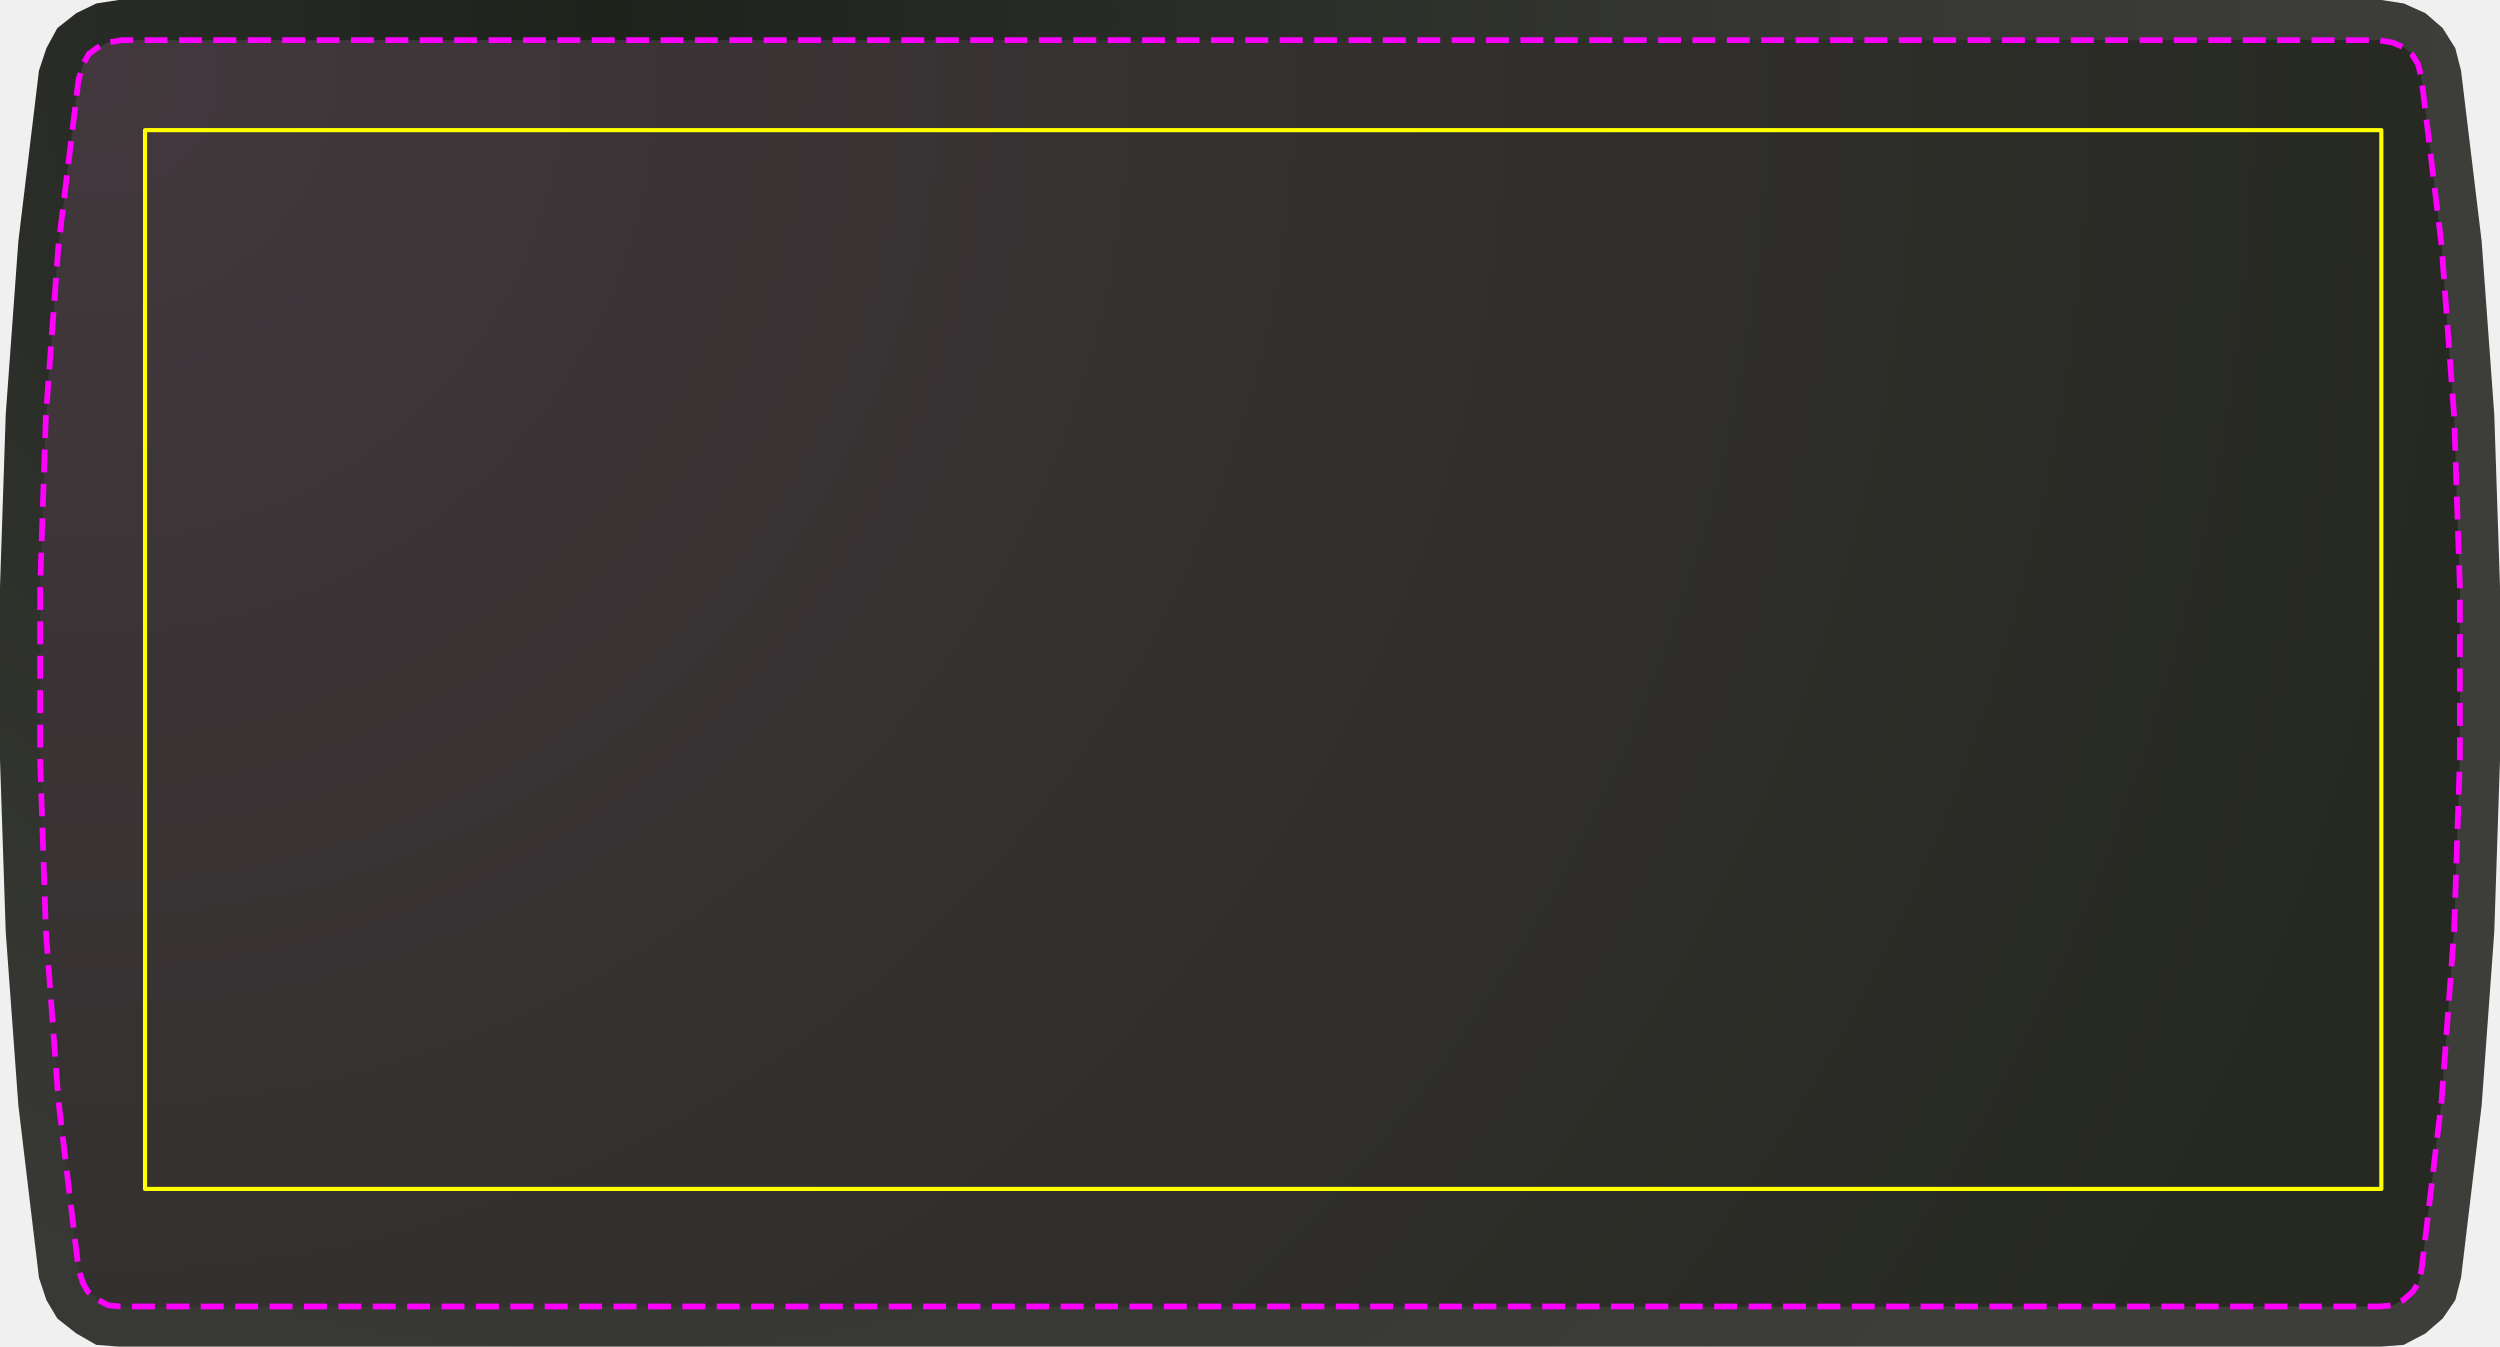
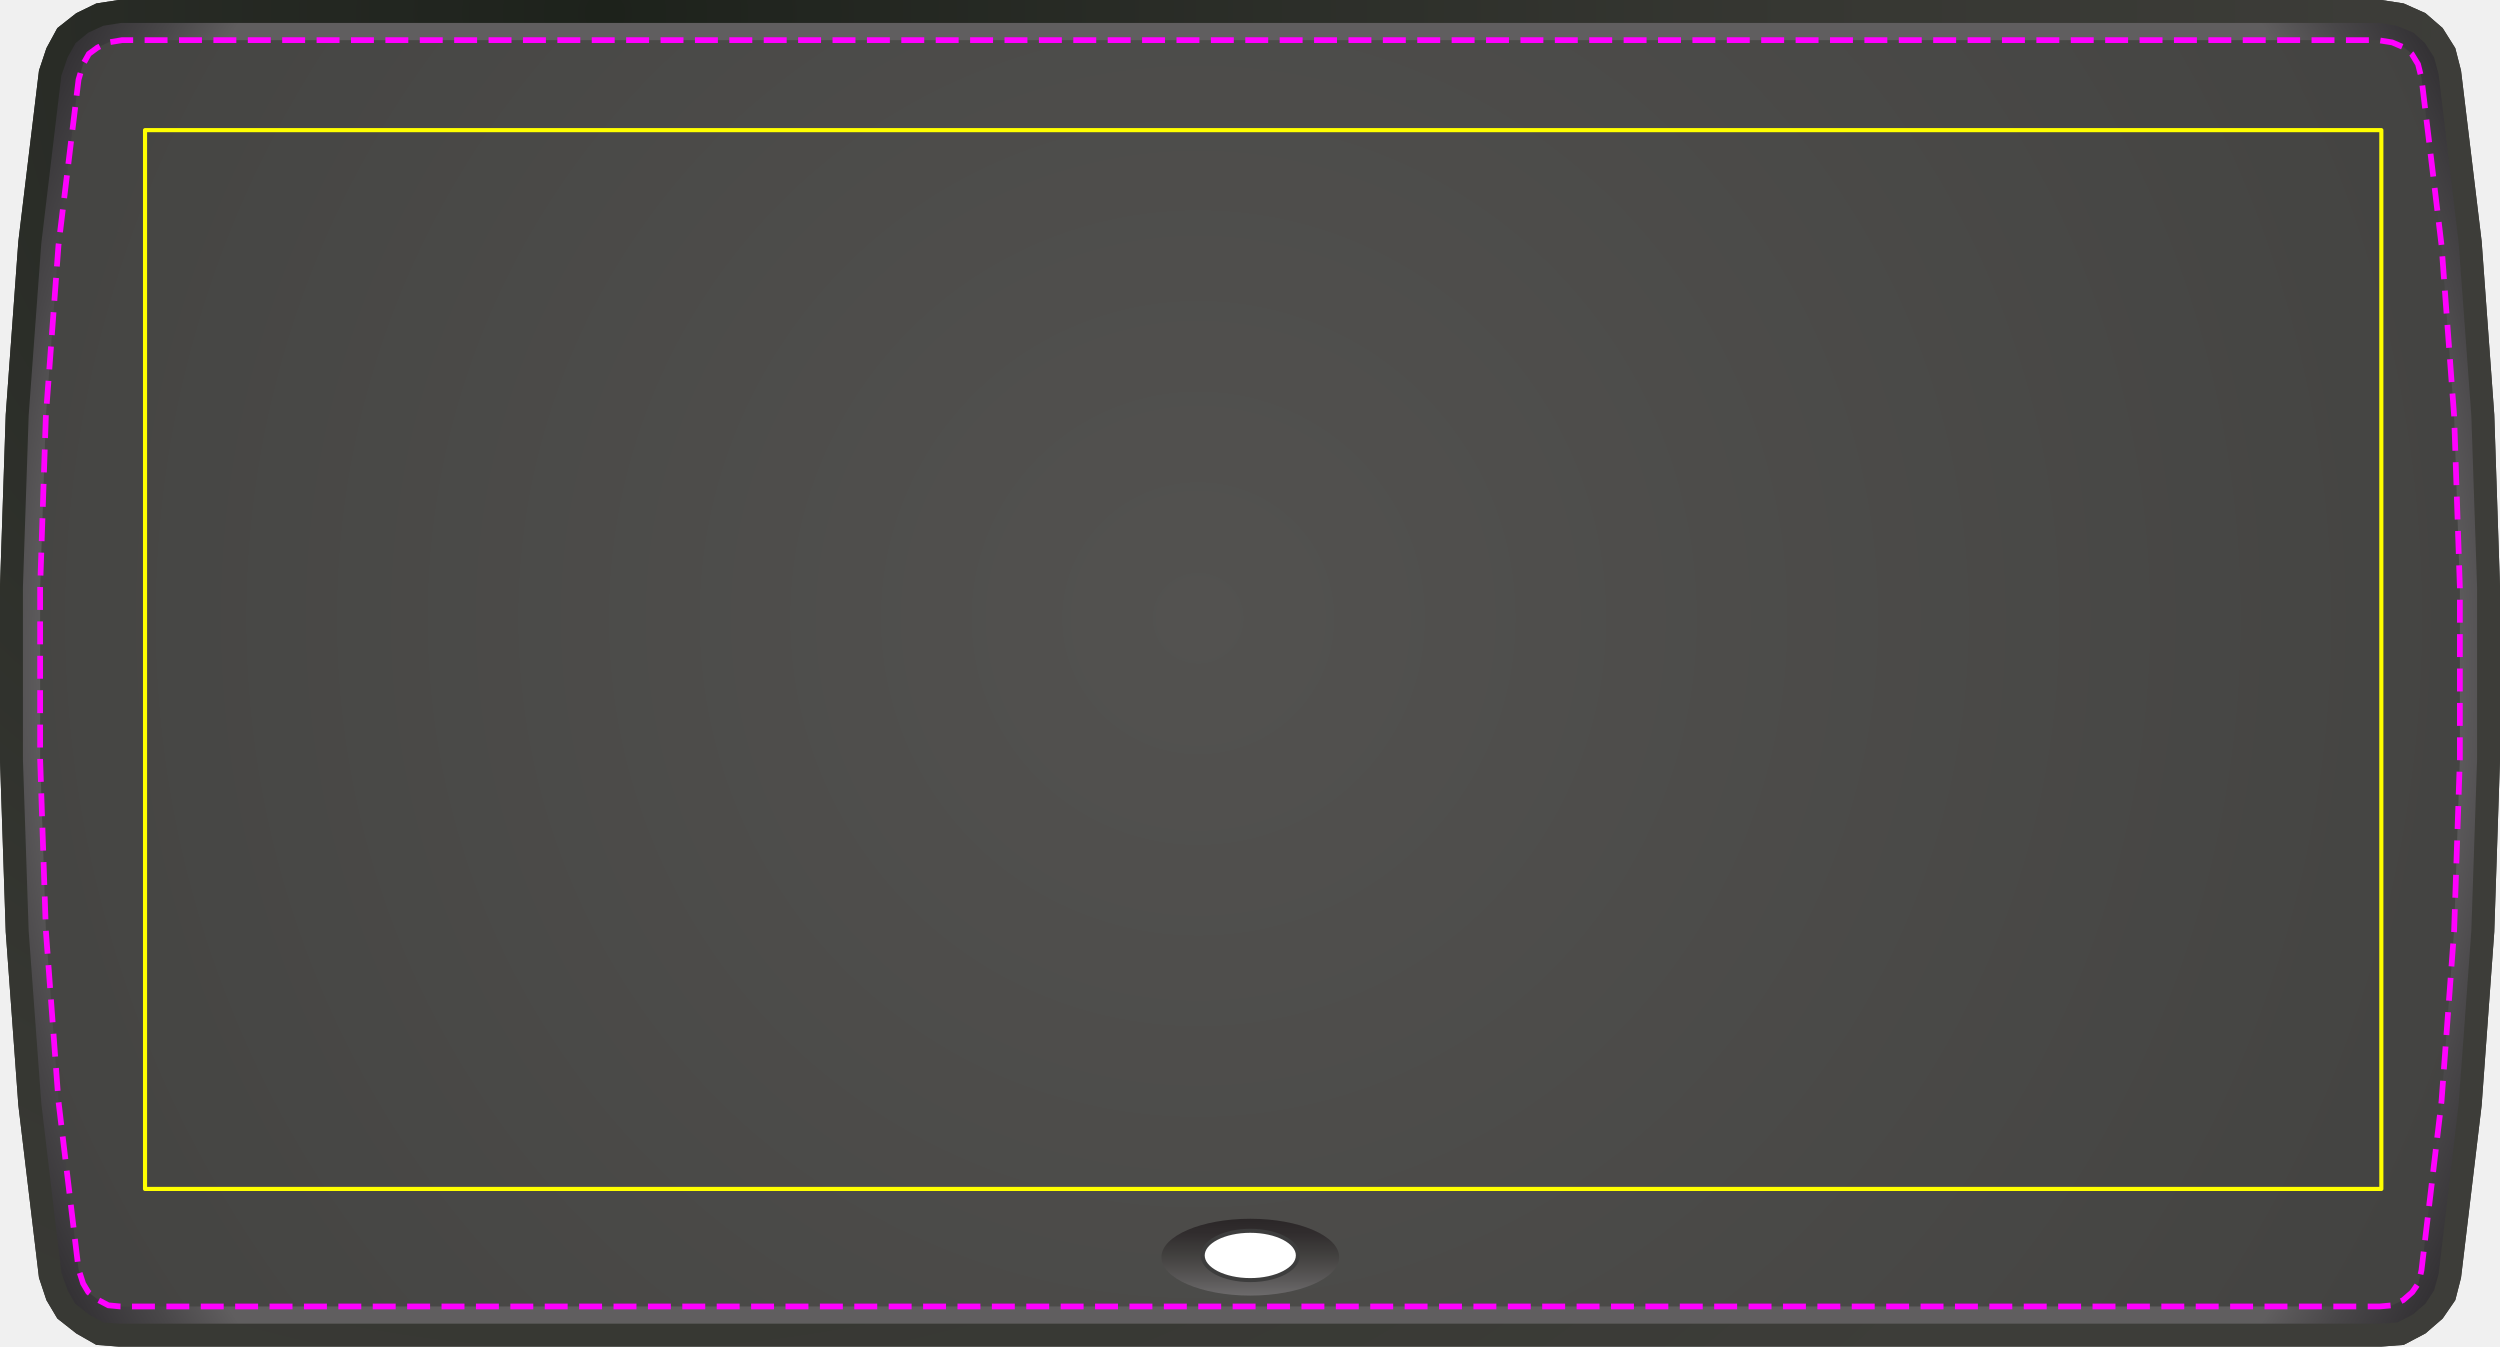
<svg xmlns="http://www.w3.org/2000/svg" version="1.1" id="Layer_1" x="0px" y="0px" viewBox="0 0 436.1 234.9" enable-background="new 0 0 436.1 234.9" xml:space="preserve">
  <radialGradient id="SVGID_1_" cx="105.547" cy="2.285" r="326.979" gradientUnits="userSpaceOnUse">
    <stop offset="0" style="stop-color:#1D221B" />
    <stop offset="8.700246e-002" style="stop-color:#21251F" />
    <stop offset="0.635" style="stop-color:#363732" />
    <stop offset="1" style="stop-color:#3D3D39" />
  </radialGradient>
  <polygon fill="url(#SVGID_1_)" points="415.4,0 20.7,0 16.8,0.6 13.3,2.3 10,4.9 8.1,8.4 6.8,12.3 3.2,42.1 1,72.3 0,102.4 0,132.5   1,162.6 3.2,192.8 6.8,222.9 8.1,226.8 10,230 13.3,232.6 16.8,234.6 20.7,234.9 415.4,234.9 419.3,234.6 423.1,232.6 426.1,230   428.3,226.8 429.3,222.9 432.9,192.8 435.1,162.6 436.1,132.5 436.1,102.4 435.1,72.3 432.9,42.1 429.3,12.3 428.3,8.4 426.1,4.9   423.1,2.3 419.3,0.6 " />
+   <radialGradient id="SVGID_2_" cx="105.547" cy="2.285" r="326.979" gradientUnits="userSpaceOnUse">
+     <stop offset="0" style="stop-color:#1D221B" />
+     <stop offset="8.700246e-002" style="stop-color:#21251F" />
+     <stop offset="0.635" style="stop-color:#363732" />
+     <stop offset="1" style="stop-color:#3D3D39" />
+   </radialGradient>
+   <polygon fill="url(#SVGID_2_)" points="415.4,0 20.7,0 16.8,0.6 13.3,2.3 10,4.9 8.1,8.4 6.8,12.3 3.2,42.1 1,72.3 0,102.4 0,132.5   1,162.6 3.2,192.8 6.8,222.9 8.1,226.8 10,230 13.3,232.6 16.8,234.6 20.7,234.9 415.4,234.9 419.3,234.6 423.1,232.6 426.1,230   428.3,226.8 429.3,222.9 432.9,192.8 435.1,162.6 436.1,132.5 436.1,102.4 435.1,72.3 432.9,42.1 429.3,12.3 428.3,8.4 426.1,4.9   423.1,2.3 419.3,0.6 " />
  <g>
-     <radialGradient id="SVGID_2_" cx="16.522" cy="12.346" r="417.9" gradientUnits="userSpaceOnUse">
-       <stop offset="0" style="stop-color:#42383D" />
-       <stop offset="1" style="stop-color:#262922" />
+     <radialGradient id="SVGID_3_" cx="218.052" cy="117.45" r="240.662" gradientUnits="userSpaceOnUse">
+       <stop offset="0.871" style="stop-color:#605E5F" />
+       <stop offset="0.915" style="stop-color:#494749" />
+       <stop offset="0.966" style="stop-color:#343235" />
+       <stop offset="1" style="stop-color:#2D2B2E" />
    </radialGradient>
-     <polygon fill="url(#SVGID_2_)" points="21,227.9 18.9,227.7 17.2,226.8 15.4,225.4 14.5,223.9 13.7,221.4 10.2,192.1 8,162.3    7,132.4 7,102.5 8,72.6 10.2,42.8 13.7,13.9 14.5,11.2 15.5,9.4 17,8.3 18.9,7.4 21.3,7 414.8,7 417.3,7.4 419.4,8.3 420.7,9.4    421.8,11.2 422.4,13.6 425.9,42.8 428.1,72.6 429.1,102.5 429.1,132.4 428.1,162.3 425.9,192.1 422.4,221.6 421.9,223.8    420.8,225.4 419.2,226.8 417.3,227.7 415.1,227.9  " />
+     <polygon fill="url(#SVGID_3_)" points="20.9,230.9 18,230.7 15.5,229.3 13.1,227.4 11.8,225.1 10.7,222 7.2,192.4 5,162.4 4,132.5    4,102.4 5,72.5 7.2,42.5 10.7,13.2 11.8,10 13.2,7.5 15.4,5.7 18,4.5 21.1,4 415,4 418.1,4.5 421,5.7 423,7.5 424.6,10 425.4,13    428.9,42.5 431.1,72.5 432.1,102.4 432.1,132.5 431.1,162.4 428.9,192.4 425.4,222.2 424.6,225.1 423.1,227.4 420.9,229.3    418.2,230.7 415.2,230.9  " />
+   </g>
+   <g>
+     <radialGradient id="SVGID_4_" cx="209.022" cy="107.846" r="237.201" gradientUnits="userSpaceOnUse">
+       <stop offset="0" style="stop-color:#535250" />
+       <stop offset="1" style="stop-color:#434341" />
+     </radialGradient>
+     <polygon fill="url(#SVGID_4_)" points="21,227.9 18.9,227.7 17.2,226.8 15.4,225.4 14.5,223.9 13.7,221.4 10.2,192.1 8,162.3    7,132.4 7,102.5 8,72.6 10.2,42.8 13.7,13.9 14.5,11.2 15.5,9.4 17,8.3 18.9,7.4 21.3,7 414.8,7 417.3,7.4 419.4,8.3 420.7,9.4    421.8,11.2 422.4,13.6 425.9,42.8 428.1,72.6 429.1,102.5 429.1,132.4 428.1,162.3 425.9,192.1 422.4,221.6 421.9,223.8    420.8,225.4 419.2,226.8 417.3,227.7 415.1,227.9  " />
    <polygon fill="none" stroke="#FF00FF" stroke-miterlimit="10" stroke-dasharray="4,2" points="21,227.9 18.9,227.7    17.2,226.8 15.4,225.4 14.5,223.9 13.7,221.4 10.2,192.1 8,162.3 7,132.4 7,102.5 8,72.6 10.2,42.8 13.7,13.9 14.5,11.2 15.5,9.4    17,8.3 18.9,7.4 21.3,7 414.8,7 417.3,7.4 419.4,8.3 420.7,9.4 421.8,11.2 422.4,13.6 425.9,42.8 428.1,72.6 429.1,102.5    429.1,132.4 428.1,162.3 425.9,192.1 422.4,221.6 421.9,223.8 420.8,225.4 419.2,226.8 417.3,227.7 415.1,227.9  " />
  </g>
  <rect x="25.3" y="22.7" fill="none" stroke="#FFFF00" stroke-width="0.72" stroke-linecap="round" stroke-linejoin="round" stroke-miterlimit="10" width="390.1" height="184.7" />
+   <g>
+     <linearGradient id="SVGID_5_" gradientUnits="userSpaceOnUse" x1="213.165" y1="210.66" x2="213.165" y2="224.149" gradientTransform="matrix(-1 0 0 -1 431.217 436.6689)">
+       <stop offset="0" style="stop-color:#6D6B6C" />
+       <stop offset="0.219" style="stop-color:#595757" />
+       <stop offset="0.5" style="stop-color:#434240" />
+       <stop offset="0.8" style="stop-color:#312D2E" />
+       <stop offset="1" style="stop-color:#2A2627" />
+     </linearGradient>
+     <ellipse fill="url(#SVGID_5_)" cx="218.1" cy="219.3" rx="15.5" ry="6.7" />
+     <ellipse fill="#FFFFFF" stroke="#3D3D3D" stroke-width="0.7" stroke-miterlimit="10" cx="218.1" cy="219" rx="8.3" ry="4.3" />
+   </g>
</svg>
